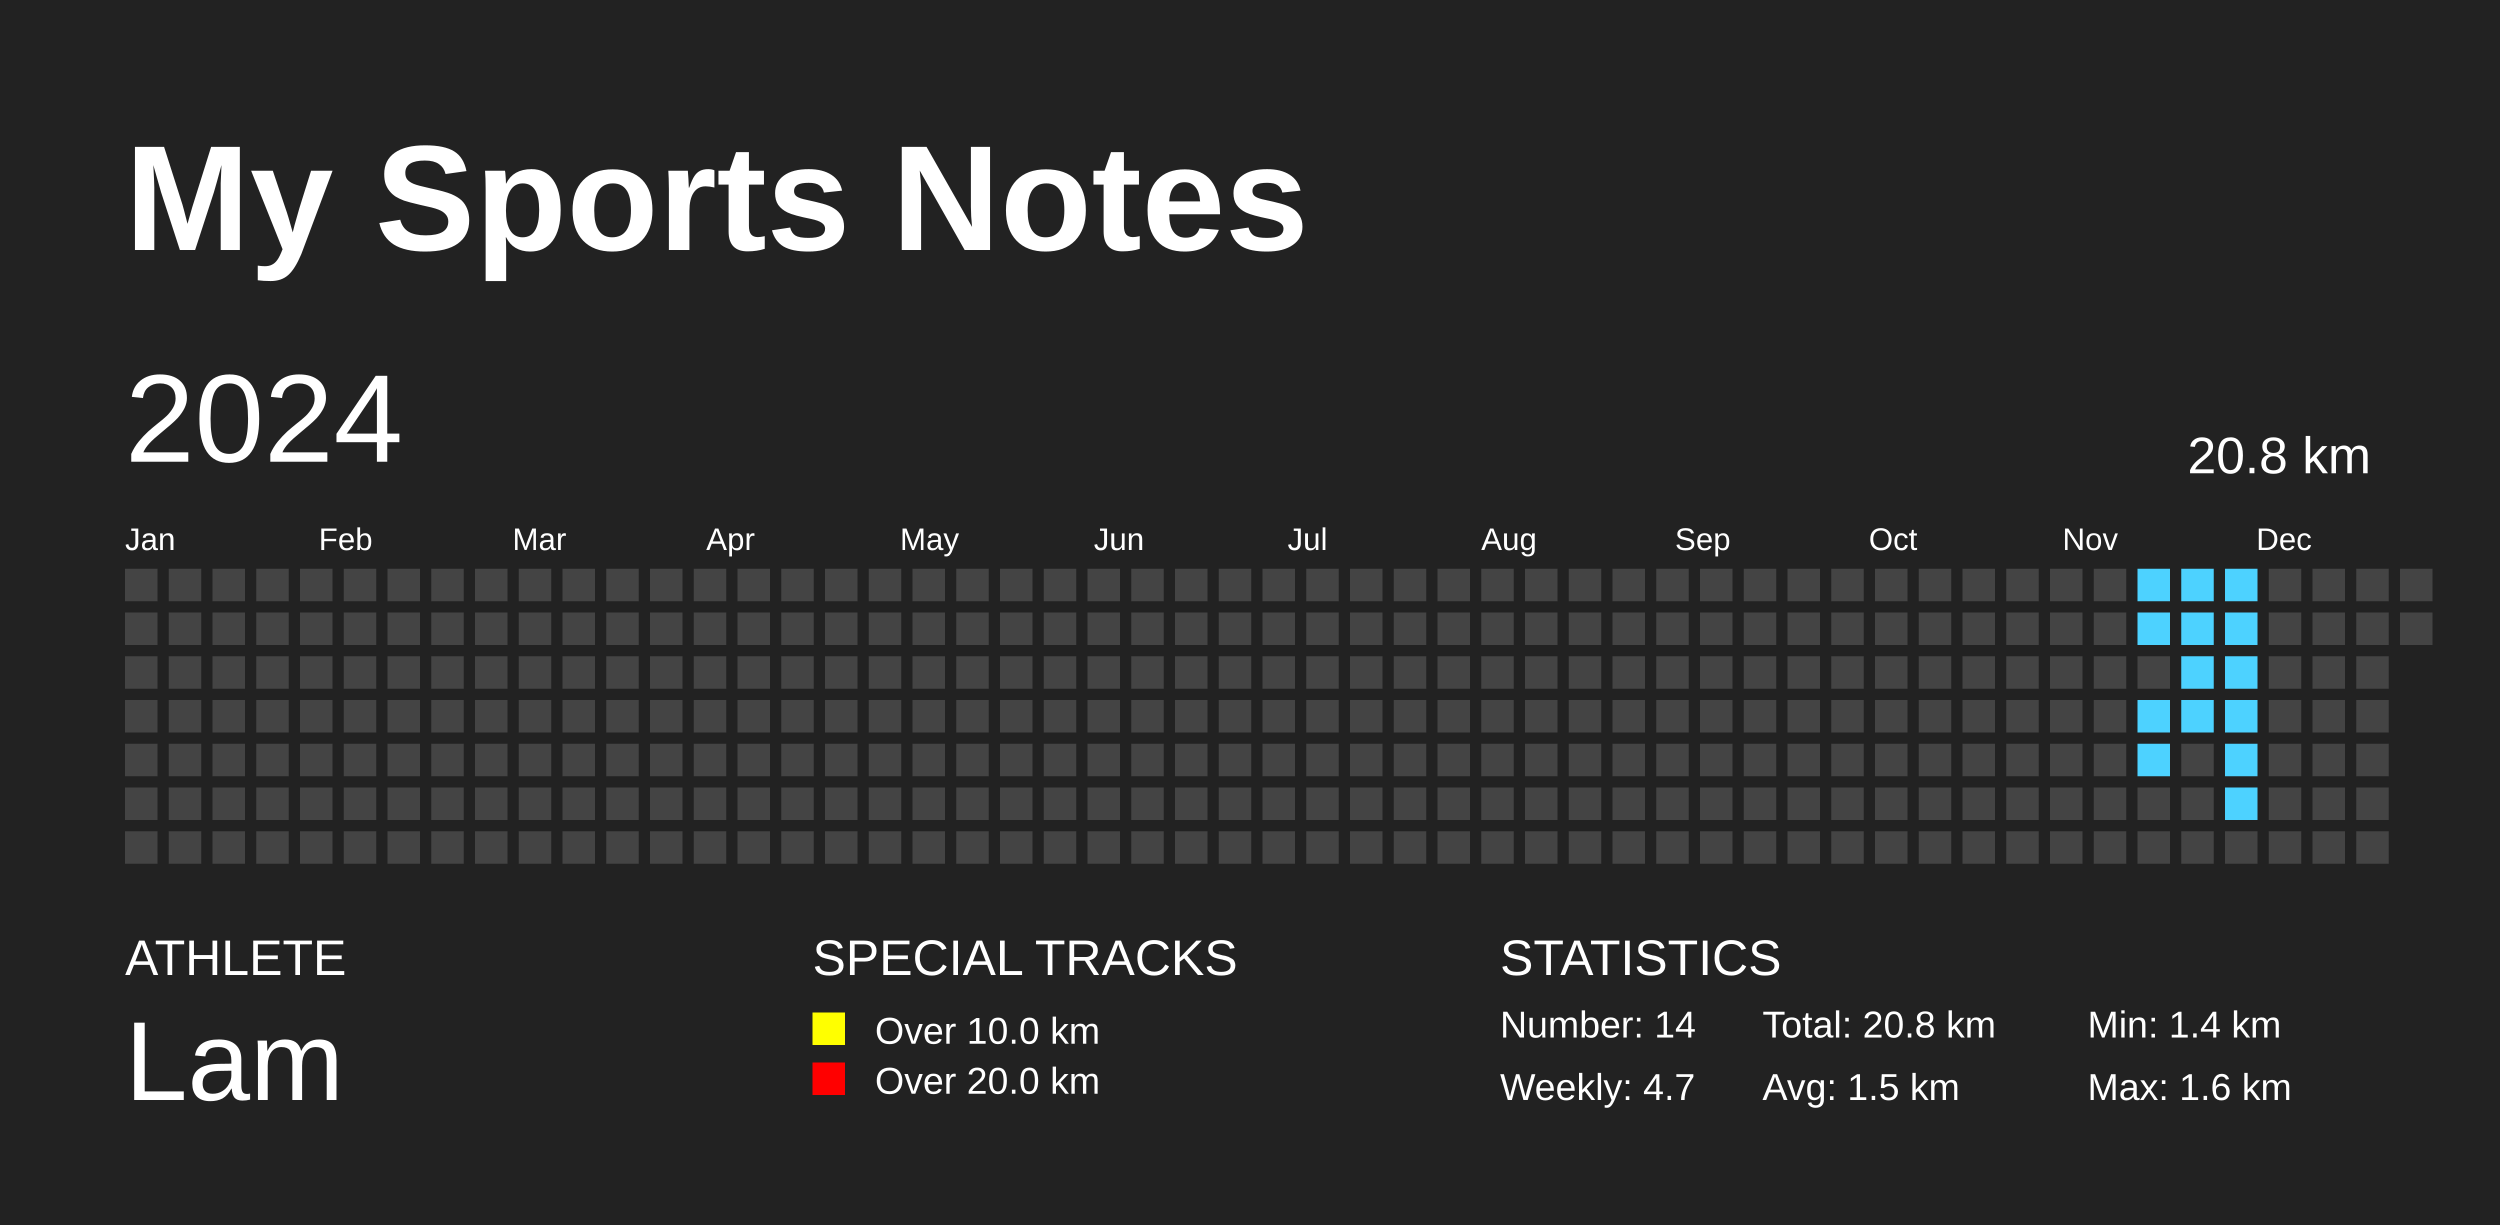
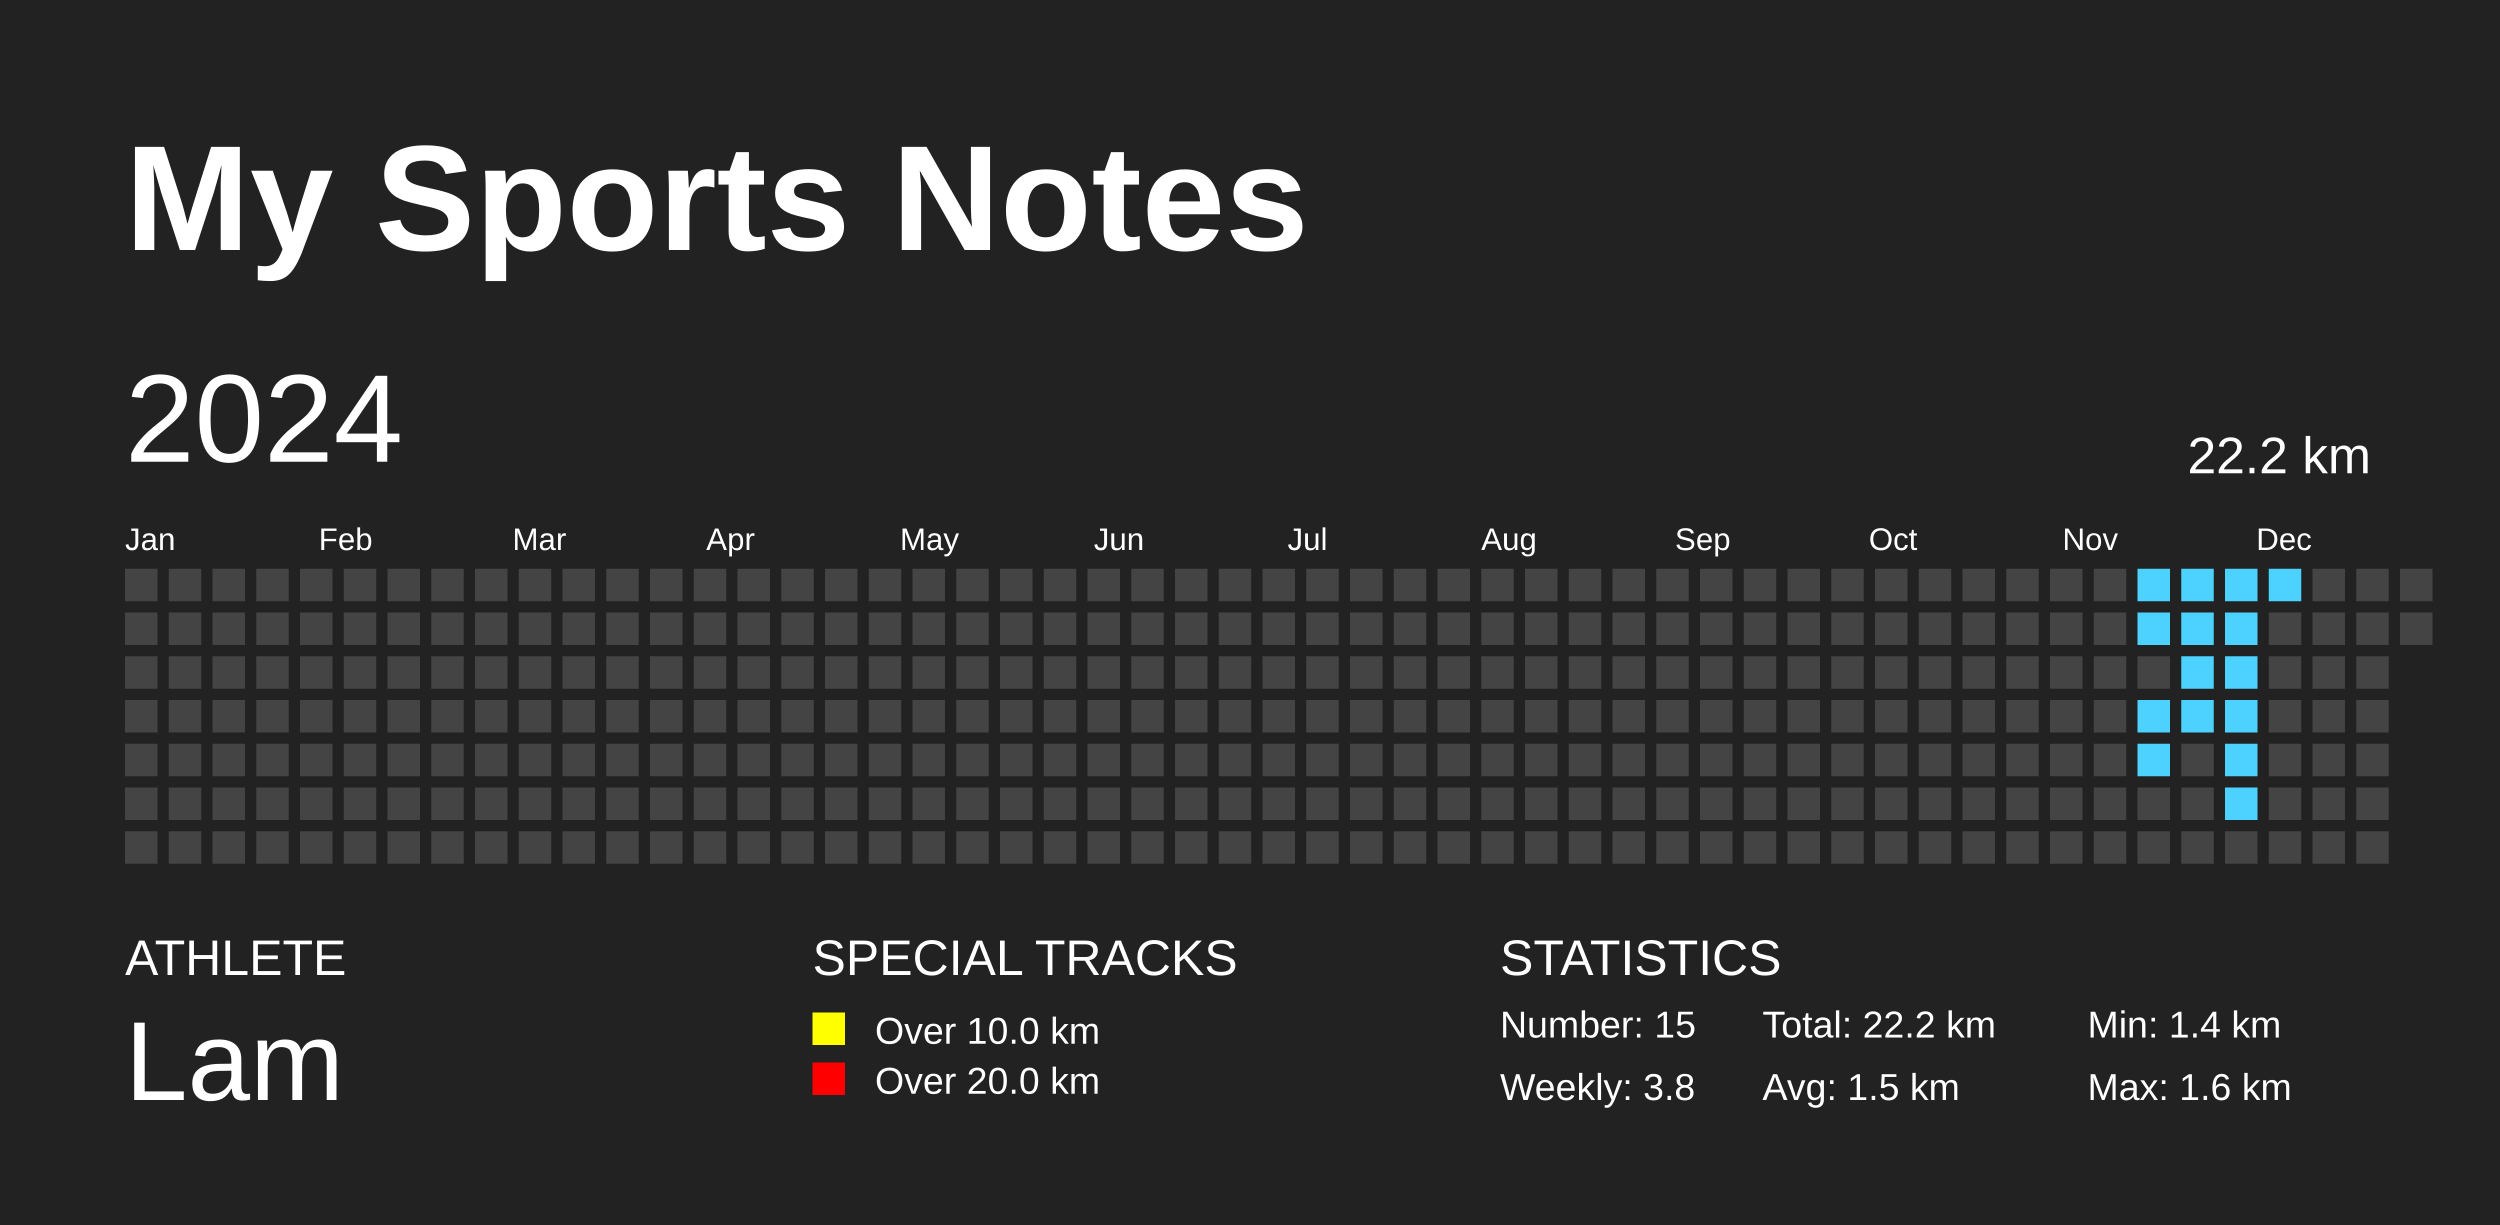
<svg xmlns="http://www.w3.org/2000/svg" baseProfile="full" height="98mm" version="1.1" viewBox="0,0,200,98" width="200mm">
  <defs />
  <rect fill="#222222" height="98" width="200" x="0" y="0" />
  <text fill="#FFFFFF" style="font-size:12px; font-family:Arial; font-weight:bold;" x="10" y="20">My Sports Notes</text>
  <text fill="#FFFFFF" style="font-size:4px; font-family:Arial" x="10" y="78">ATHLETE</text>
  <text fill="#FFFFFF" style="font-size:9px; font-family:Arial" x="10" y="88">Lam</text>
  <text fill="#FFFFFF" style="font-size:4px; font-family:Arial" x="65" y="78">SPECIAL TRACKS</text>
  <rect fill="yellow" height="2.6" width="2.6" x="65" y="81" />
  <text fill="#FFFFFF" style="font-size:3px; font-family:Arial" x="70" y="83.5">Over 10.0 km</text>
  <rect fill="red" height="2.6" width="2.6" x="65" y="85" />
  <text fill="#FFFFFF" style="font-size:3px; font-family:Arial" x="70" y="87.5">Over 20.0 km</text>
  <text fill="#FFFFFF" style="font-size:4px; font-family:Arial" x="120" y="78">STATISTICS</text>
-   <text fill="#FFFFFF" style="font-size:3px; font-family:Arial" x="120" y="83">Number: 14</text>
-   <text fill="#FFFFFF" style="font-size:3px; font-family:Arial" x="120" y="88">Weekly: 4.7</text>
-   <text fill="#FFFFFF" style="font-size:3px; font-family:Arial" x="141" y="83">Total: 20.8 km</text>
+   <text fill="#FFFFFF" style="font-size:3px; font-family:Arial" x="120" y="83">Number: 15</text>
+   <text fill="#FFFFFF" style="font-size:3px; font-family:Arial" x="120" y="88">Weekly: 3.8</text>
+   <text fill="#FFFFFF" style="font-size:3px; font-family:Arial" x="141" y="83">Total: 22.2 km</text>
  <text fill="#FFFFFF" style="font-size:3px; font-family:Arial" x="141" y="88">Avg: 1.5 km</text>
  <text fill="#FFFFFF" style="font-size:3px; font-family:Arial" x="167" y="83">Min: 1.4 km</text>
  <text fill="#FFFFFF" style="font-size:3px; font-family:Arial" x="167" y="88">Max: 1.6 km</text>
  <text dominant-baseline="hanging" fill="#FFFFFF" style="font-size:10.0px; font-family:Arial;" x="10" y="30">2024</text>
-   <text dominant-baseline="hanging" fill="#FFFFFF" style="font-size:4.125px; font-family:Arial;" x="175" y="35">20.8 km</text>
+   <text dominant-baseline="hanging" fill="#FFFFFF" style="font-size:4.125px; font-family:Arial;" x="175" y="35">22.2 km</text>
  <text fill="#FFFFFF" style="font-size:2.5px; font-family:Arial" x="10.0" y="44">Jan</text>
  <text fill="#FFFFFF" style="font-size:2.5px; font-family:Arial" x="25.5" y="44">Feb</text>
  <text fill="#FFFFFF" style="font-size:2.5px; font-family:Arial" x="41.0" y="44">Mar</text>
  <text fill="#FFFFFF" style="font-size:2.5px; font-family:Arial" x="56.5" y="44">Apr</text>
  <text fill="#FFFFFF" style="font-size:2.5px; font-family:Arial" x="72.0" y="44">May</text>
  <text fill="#FFFFFF" style="font-size:2.5px; font-family:Arial" x="87.5" y="44">Jun</text>
  <text fill="#FFFFFF" style="font-size:2.5px; font-family:Arial" x="103.0" y="44">Jul</text>
  <text fill="#FFFFFF" style="font-size:2.5px; font-family:Arial" x="118.5" y="44">Aug</text>
  <text fill="#FFFFFF" style="font-size:2.5px; font-family:Arial" x="134.0" y="44">Sep</text>
  <text fill="#FFFFFF" style="font-size:2.5px; font-family:Arial" x="149.5" y="44">Oct</text>
  <text fill="#FFFFFF" style="font-size:2.5px; font-family:Arial" x="165.0" y="44">Nov</text>
  <text fill="#FFFFFF" style="font-size:2.5px; font-family:Arial" x="180.5" y="44">Dec</text>
  <rect fill="#444444" height="2.6" width="2.6" x="10.0" y="45.5" />
  <rect fill="#444444" height="2.6" width="2.6" x="10.0" y="49.0" />
  <rect fill="#444444" height="2.6" width="2.6" x="10.0" y="52.5" />
  <rect fill="#444444" height="2.6" width="2.6" x="10.0" y="56.0" />
  <rect fill="#444444" height="2.6" width="2.6" x="10.0" y="59.5" />
  <rect fill="#444444" height="2.6" width="2.6" x="10.0" y="63.0" />
  <rect fill="#444444" height="2.6" width="2.6" x="10.0" y="66.5" />
  <rect fill="#444444" height="2.6" width="2.6" x="13.5" y="45.5" />
  <rect fill="#444444" height="2.6" width="2.6" x="13.5" y="49.0" />
  <rect fill="#444444" height="2.6" width="2.6" x="13.5" y="52.5" />
  <rect fill="#444444" height="2.6" width="2.6" x="13.5" y="56.0" />
  <rect fill="#444444" height="2.6" width="2.6" x="13.5" y="59.5" />
  <rect fill="#444444" height="2.6" width="2.6" x="13.5" y="63.0" />
  <rect fill="#444444" height="2.6" width="2.6" x="13.5" y="66.5" />
  <rect fill="#444444" height="2.6" width="2.6" x="17.0" y="45.5" />
  <rect fill="#444444" height="2.6" width="2.6" x="17.0" y="49.0" />
  <rect fill="#444444" height="2.6" width="2.6" x="17.0" y="52.5" />
  <rect fill="#444444" height="2.6" width="2.6" x="17.0" y="56.0" />
  <rect fill="#444444" height="2.6" width="2.6" x="17.0" y="59.5" />
  <rect fill="#444444" height="2.6" width="2.6" x="17.0" y="63.0" />
  <rect fill="#444444" height="2.6" width="2.6" x="17.0" y="66.5" />
  <rect fill="#444444" height="2.6" width="2.6" x="20.5" y="45.5" />
  <rect fill="#444444" height="2.6" width="2.6" x="20.5" y="49.0" />
  <rect fill="#444444" height="2.6" width="2.6" x="20.5" y="52.5" />
  <rect fill="#444444" height="2.6" width="2.6" x="20.5" y="56.0" />
  <rect fill="#444444" height="2.6" width="2.6" x="20.5" y="59.5" />
  <rect fill="#444444" height="2.6" width="2.6" x="20.5" y="63.0" />
  <rect fill="#444444" height="2.6" width="2.6" x="20.5" y="66.5" />
  <rect fill="#444444" height="2.6" width="2.6" x="24.0" y="45.5" />
  <rect fill="#444444" height="2.6" width="2.6" x="24.0" y="49.0" />
  <rect fill="#444444" height="2.6" width="2.6" x="24.0" y="52.5" />
  <rect fill="#444444" height="2.6" width="2.6" x="24.0" y="56.0" />
  <rect fill="#444444" height="2.6" width="2.6" x="24.0" y="59.5" />
  <rect fill="#444444" height="2.6" width="2.6" x="24.0" y="63.0" />
  <rect fill="#444444" height="2.6" width="2.6" x="24.0" y="66.5" />
  <rect fill="#444444" height="2.6" width="2.6" x="27.5" y="45.5" />
  <rect fill="#444444" height="2.6" width="2.6" x="27.5" y="49.0" />
  <rect fill="#444444" height="2.6" width="2.6" x="27.5" y="52.5" />
  <rect fill="#444444" height="2.6" width="2.6" x="27.5" y="56.0" />
  <rect fill="#444444" height="2.6" width="2.6" x="27.5" y="59.5" />
  <rect fill="#444444" height="2.6" width="2.6" x="27.5" y="63.0" />
  <rect fill="#444444" height="2.6" width="2.6" x="27.5" y="66.5" />
  <rect fill="#444444" height="2.6" width="2.6" x="31.0" y="45.5" />
  <rect fill="#444444" height="2.6" width="2.6" x="31.0" y="49.0" />
  <rect fill="#444444" height="2.6" width="2.6" x="31.0" y="52.5" />
  <rect fill="#444444" height="2.6" width="2.6" x="31.0" y="56.0" />
  <rect fill="#444444" height="2.6" width="2.6" x="31.0" y="59.5" />
  <rect fill="#444444" height="2.6" width="2.6" x="31.0" y="63.0" />
  <rect fill="#444444" height="2.6" width="2.6" x="31.0" y="66.5" />
  <rect fill="#444444" height="2.6" width="2.6" x="34.5" y="45.5" />
  <rect fill="#444444" height="2.6" width="2.6" x="34.5" y="49.0" />
  <rect fill="#444444" height="2.6" width="2.6" x="34.5" y="52.5" />
  <rect fill="#444444" height="2.6" width="2.6" x="34.5" y="56.0" />
  <rect fill="#444444" height="2.6" width="2.6" x="34.5" y="59.5" />
  <rect fill="#444444" height="2.6" width="2.6" x="34.5" y="63.0" />
  <rect fill="#444444" height="2.6" width="2.6" x="34.5" y="66.5" />
  <rect fill="#444444" height="2.6" width="2.6" x="38.0" y="45.5" />
  <rect fill="#444444" height="2.6" width="2.6" x="38.0" y="49.0" />
  <rect fill="#444444" height="2.6" width="2.6" x="38.0" y="52.5" />
  <rect fill="#444444" height="2.6" width="2.6" x="38.0" y="56.0" />
  <rect fill="#444444" height="2.6" width="2.6" x="38.0" y="59.5" />
  <rect fill="#444444" height="2.6" width="2.6" x="38.0" y="63.0" />
  <rect fill="#444444" height="2.6" width="2.6" x="38.0" y="66.5" />
  <rect fill="#444444" height="2.6" width="2.6" x="41.5" y="45.5" />
  <rect fill="#444444" height="2.6" width="2.6" x="41.5" y="49.0" />
  <rect fill="#444444" height="2.6" width="2.6" x="41.5" y="52.5" />
  <rect fill="#444444" height="2.6" width="2.6" x="41.5" y="56.0" />
  <rect fill="#444444" height="2.6" width="2.6" x="41.5" y="59.5" />
  <rect fill="#444444" height="2.6" width="2.6" x="41.5" y="63.0" />
  <rect fill="#444444" height="2.6" width="2.6" x="41.5" y="66.5" />
  <rect fill="#444444" height="2.6" width="2.6" x="45.0" y="45.5" />
  <rect fill="#444444" height="2.6" width="2.6" x="45.0" y="49.0" />
  <rect fill="#444444" height="2.6" width="2.6" x="45.0" y="52.5" />
  <rect fill="#444444" height="2.6" width="2.6" x="45.0" y="56.0" />
  <rect fill="#444444" height="2.6" width="2.6" x="45.0" y="59.5" />
  <rect fill="#444444" height="2.6" width="2.6" x="45.0" y="63.0" />
  <rect fill="#444444" height="2.6" width="2.6" x="45.0" y="66.5" />
  <rect fill="#444444" height="2.6" width="2.6" x="48.5" y="45.5" />
  <rect fill="#444444" height="2.6" width="2.6" x="48.5" y="49.0" />
  <rect fill="#444444" height="2.6" width="2.6" x="48.5" y="52.5" />
  <rect fill="#444444" height="2.6" width="2.6" x="48.5" y="56.0" />
  <rect fill="#444444" height="2.6" width="2.6" x="48.5" y="59.5" />
  <rect fill="#444444" height="2.6" width="2.6" x="48.5" y="63.0" />
  <rect fill="#444444" height="2.6" width="2.6" x="48.5" y="66.5" />
  <rect fill="#444444" height="2.6" width="2.6" x="52.0" y="45.5" />
  <rect fill="#444444" height="2.6" width="2.6" x="52.0" y="49.0" />
  <rect fill="#444444" height="2.6" width="2.6" x="52.0" y="52.5" />
  <rect fill="#444444" height="2.6" width="2.6" x="52.0" y="56.0" />
  <rect fill="#444444" height="2.6" width="2.6" x="52.0" y="59.5" />
  <rect fill="#444444" height="2.6" width="2.6" x="52.0" y="63.0" />
  <rect fill="#444444" height="2.6" width="2.6" x="52.0" y="66.5" />
  <rect fill="#444444" height="2.6" width="2.6" x="55.5" y="45.5" />
  <rect fill="#444444" height="2.6" width="2.6" x="55.5" y="49.0" />
  <rect fill="#444444" height="2.6" width="2.6" x="55.5" y="52.5" />
  <rect fill="#444444" height="2.6" width="2.6" x="55.5" y="56.0" />
  <rect fill="#444444" height="2.6" width="2.6" x="55.5" y="59.5" />
  <rect fill="#444444" height="2.6" width="2.6" x="55.5" y="63.0" />
  <rect fill="#444444" height="2.6" width="2.6" x="55.5" y="66.5" />
  <rect fill="#444444" height="2.6" width="2.6" x="59.0" y="45.5" />
  <rect fill="#444444" height="2.6" width="2.6" x="59.0" y="49.0" />
  <rect fill="#444444" height="2.6" width="2.6" x="59.0" y="52.5" />
  <rect fill="#444444" height="2.6" width="2.6" x="59.0" y="56.0" />
  <rect fill="#444444" height="2.6" width="2.6" x="59.0" y="59.5" />
  <rect fill="#444444" height="2.6" width="2.6" x="59.0" y="63.0" />
  <rect fill="#444444" height="2.6" width="2.6" x="59.0" y="66.5" />
  <rect fill="#444444" height="2.6" width="2.6" x="62.5" y="45.5" />
  <rect fill="#444444" height="2.6" width="2.6" x="62.5" y="49.0" />
  <rect fill="#444444" height="2.6" width="2.6" x="62.5" y="52.5" />
  <rect fill="#444444" height="2.6" width="2.6" x="62.5" y="56.0" />
  <rect fill="#444444" height="2.6" width="2.6" x="62.5" y="59.5" />
  <rect fill="#444444" height="2.6" width="2.6" x="62.5" y="63.0" />
  <rect fill="#444444" height="2.6" width="2.6" x="62.5" y="66.5" />
  <rect fill="#444444" height="2.6" width="2.6" x="66.0" y="45.5" />
  <rect fill="#444444" height="2.6" width="2.6" x="66.0" y="49.0" />
  <rect fill="#444444" height="2.6" width="2.6" x="66.0" y="52.5" />
  <rect fill="#444444" height="2.6" width="2.6" x="66.0" y="56.0" />
  <rect fill="#444444" height="2.6" width="2.6" x="66.0" y="59.5" />
  <rect fill="#444444" height="2.6" width="2.6" x="66.0" y="63.0" />
  <rect fill="#444444" height="2.6" width="2.6" x="66.0" y="66.5" />
  <rect fill="#444444" height="2.6" width="2.6" x="69.5" y="45.5" />
  <rect fill="#444444" height="2.6" width="2.6" x="69.5" y="49.0" />
  <rect fill="#444444" height="2.6" width="2.6" x="69.5" y="52.5" />
  <rect fill="#444444" height="2.6" width="2.6" x="69.5" y="56.0" />
  <rect fill="#444444" height="2.6" width="2.6" x="69.5" y="59.5" />
  <rect fill="#444444" height="2.6" width="2.6" x="69.5" y="63.0" />
  <rect fill="#444444" height="2.6" width="2.6" x="69.5" y="66.5" />
  <rect fill="#444444" height="2.6" width="2.6" x="73.0" y="45.5" />
  <rect fill="#444444" height="2.6" width="2.6" x="73.0" y="49.0" />
  <rect fill="#444444" height="2.6" width="2.6" x="73.0" y="52.5" />
  <rect fill="#444444" height="2.6" width="2.6" x="73.0" y="56.0" />
  <rect fill="#444444" height="2.6" width="2.6" x="73.0" y="59.5" />
  <rect fill="#444444" height="2.6" width="2.6" x="73.0" y="63.0" />
  <rect fill="#444444" height="2.6" width="2.6" x="73.0" y="66.5" />
  <rect fill="#444444" height="2.6" width="2.6" x="76.5" y="45.5" />
  <rect fill="#444444" height="2.6" width="2.6" x="76.5" y="49.0" />
  <rect fill="#444444" height="2.6" width="2.6" x="76.5" y="52.5" />
  <rect fill="#444444" height="2.6" width="2.6" x="76.5" y="56.0" />
  <rect fill="#444444" height="2.6" width="2.6" x="76.5" y="59.5" />
  <rect fill="#444444" height="2.6" width="2.6" x="76.5" y="63.0" />
  <rect fill="#444444" height="2.6" width="2.6" x="76.5" y="66.5" />
  <rect fill="#444444" height="2.6" width="2.6" x="80.0" y="45.5" />
  <rect fill="#444444" height="2.6" width="2.6" x="80.0" y="49.0" />
  <rect fill="#444444" height="2.6" width="2.6" x="80.0" y="52.5" />
  <rect fill="#444444" height="2.6" width="2.6" x="80.0" y="56.0" />
  <rect fill="#444444" height="2.6" width="2.6" x="80.0" y="59.5" />
  <rect fill="#444444" height="2.6" width="2.6" x="80.0" y="63.0" />
  <rect fill="#444444" height="2.6" width="2.6" x="80.0" y="66.5" />
  <rect fill="#444444" height="2.6" width="2.6" x="83.5" y="45.5" />
  <rect fill="#444444" height="2.6" width="2.6" x="83.5" y="49.0" />
  <rect fill="#444444" height="2.6" width="2.6" x="83.5" y="52.5" />
  <rect fill="#444444" height="2.6" width="2.6" x="83.5" y="56.0" />
  <rect fill="#444444" height="2.6" width="2.6" x="83.5" y="59.5" />
  <rect fill="#444444" height="2.6" width="2.6" x="83.5" y="63.0" />
  <rect fill="#444444" height="2.6" width="2.6" x="83.5" y="66.5" />
  <rect fill="#444444" height="2.6" width="2.6" x="87.0" y="45.5" />
  <rect fill="#444444" height="2.6" width="2.6" x="87.0" y="49.0" />
  <rect fill="#444444" height="2.6" width="2.6" x="87.0" y="52.5" />
  <rect fill="#444444" height="2.6" width="2.6" x="87.0" y="56.0" />
  <rect fill="#444444" height="2.6" width="2.6" x="87.0" y="59.5" />
  <rect fill="#444444" height="2.6" width="2.6" x="87.0" y="63.0" />
  <rect fill="#444444" height="2.6" width="2.6" x="87.0" y="66.5" />
  <rect fill="#444444" height="2.6" width="2.6" x="90.5" y="45.5" />
  <rect fill="#444444" height="2.6" width="2.6" x="90.5" y="49.0" />
  <rect fill="#444444" height="2.6" width="2.6" x="90.5" y="52.5" />
  <rect fill="#444444" height="2.6" width="2.6" x="90.5" y="56.0" />
  <rect fill="#444444" height="2.6" width="2.6" x="90.5" y="59.5" />
  <rect fill="#444444" height="2.6" width="2.6" x="90.5" y="63.0" />
  <rect fill="#444444" height="2.6" width="2.6" x="90.5" y="66.5" />
  <rect fill="#444444" height="2.6" width="2.6" x="94.0" y="45.5" />
  <rect fill="#444444" height="2.6" width="2.6" x="94.0" y="49.0" />
  <rect fill="#444444" height="2.6" width="2.6" x="94.0" y="52.5" />
  <rect fill="#444444" height="2.6" width="2.6" x="94.0" y="56.0" />
  <rect fill="#444444" height="2.6" width="2.6" x="94.0" y="59.5" />
  <rect fill="#444444" height="2.6" width="2.6" x="94.0" y="63.0" />
  <rect fill="#444444" height="2.6" width="2.6" x="94.0" y="66.5" />
  <rect fill="#444444" height="2.6" width="2.6" x="97.5" y="45.5" />
  <rect fill="#444444" height="2.6" width="2.6" x="97.5" y="49.0" />
  <rect fill="#444444" height="2.6" width="2.6" x="97.5" y="52.5" />
  <rect fill="#444444" height="2.6" width="2.6" x="97.5" y="56.0" />
  <rect fill="#444444" height="2.6" width="2.6" x="97.5" y="59.5" />
  <rect fill="#444444" height="2.6" width="2.6" x="97.5" y="63.0" />
  <rect fill="#444444" height="2.6" width="2.6" x="97.5" y="66.5" />
  <rect fill="#444444" height="2.6" width="2.6" x="101.0" y="45.5" />
  <rect fill="#444444" height="2.6" width="2.6" x="101.0" y="49.0" />
  <rect fill="#444444" height="2.6" width="2.6" x="101.0" y="52.5" />
  <rect fill="#444444" height="2.6" width="2.6" x="101.0" y="56.0" />
  <rect fill="#444444" height="2.6" width="2.6" x="101.0" y="59.5" />
  <rect fill="#444444" height="2.6" width="2.6" x="101.0" y="63.0" />
  <rect fill="#444444" height="2.6" width="2.6" x="101.0" y="66.5" />
  <rect fill="#444444" height="2.6" width="2.6" x="104.5" y="45.5" />
  <rect fill="#444444" height="2.6" width="2.6" x="104.5" y="49.0" />
  <rect fill="#444444" height="2.6" width="2.6" x="104.5" y="52.5" />
  <rect fill="#444444" height="2.6" width="2.6" x="104.5" y="56.0" />
  <rect fill="#444444" height="2.6" width="2.6" x="104.5" y="59.5" />
  <rect fill="#444444" height="2.6" width="2.6" x="104.5" y="63.0" />
  <rect fill="#444444" height="2.6" width="2.6" x="104.5" y="66.5" />
  <rect fill="#444444" height="2.6" width="2.6" x="108.0" y="45.5" />
  <rect fill="#444444" height="2.6" width="2.6" x="108.0" y="49.0" />
  <rect fill="#444444" height="2.6" width="2.6" x="108.0" y="52.5" />
  <rect fill="#444444" height="2.6" width="2.6" x="108.0" y="56.0" />
  <rect fill="#444444" height="2.6" width="2.6" x="108.0" y="59.5" />
  <rect fill="#444444" height="2.6" width="2.6" x="108.0" y="63.0" />
  <rect fill="#444444" height="2.6" width="2.6" x="108.0" y="66.5" />
  <rect fill="#444444" height="2.6" width="2.6" x="111.5" y="45.5" />
  <rect fill="#444444" height="2.6" width="2.6" x="111.5" y="49.0" />
  <rect fill="#444444" height="2.6" width="2.6" x="111.5" y="52.5" />
  <rect fill="#444444" height="2.6" width="2.6" x="111.5" y="56.0" />
  <rect fill="#444444" height="2.6" width="2.6" x="111.5" y="59.5" />
  <rect fill="#444444" height="2.6" width="2.6" x="111.5" y="63.0" />
  <rect fill="#444444" height="2.6" width="2.6" x="111.5" y="66.5" />
  <rect fill="#444444" height="2.6" width="2.6" x="115.0" y="45.5" />
  <rect fill="#444444" height="2.6" width="2.6" x="115.0" y="49.0" />
  <rect fill="#444444" height="2.6" width="2.6" x="115.0" y="52.5" />
  <rect fill="#444444" height="2.6" width="2.6" x="115.0" y="56.0" />
  <rect fill="#444444" height="2.6" width="2.6" x="115.0" y="59.5" />
  <rect fill="#444444" height="2.6" width="2.6" x="115.0" y="63.0" />
  <rect fill="#444444" height="2.6" width="2.6" x="115.0" y="66.5" />
  <rect fill="#444444" height="2.6" width="2.6" x="118.5" y="45.5" />
  <rect fill="#444444" height="2.6" width="2.6" x="118.5" y="49.0" />
  <rect fill="#444444" height="2.6" width="2.6" x="118.5" y="52.5" />
  <rect fill="#444444" height="2.6" width="2.6" x="118.5" y="56.0" />
  <rect fill="#444444" height="2.6" width="2.6" x="118.5" y="59.5" />
  <rect fill="#444444" height="2.6" width="2.6" x="118.5" y="63.0" />
  <rect fill="#444444" height="2.6" width="2.6" x="118.5" y="66.5" />
  <rect fill="#444444" height="2.6" width="2.6" x="122.0" y="45.5" />
  <rect fill="#444444" height="2.6" width="2.6" x="122.0" y="49.0" />
  <rect fill="#444444" height="2.6" width="2.6" x="122.0" y="52.5" />
  <rect fill="#444444" height="2.6" width="2.6" x="122.0" y="56.0" />
  <rect fill="#444444" height="2.6" width="2.6" x="122.0" y="59.5" />
  <rect fill="#444444" height="2.6" width="2.6" x="122.0" y="63.0" />
  <rect fill="#444444" height="2.6" width="2.6" x="122.0" y="66.5" />
  <rect fill="#444444" height="2.6" width="2.6" x="125.5" y="45.5" />
  <rect fill="#444444" height="2.6" width="2.6" x="125.5" y="49.0" />
  <rect fill="#444444" height="2.6" width="2.6" x="125.5" y="52.5" />
  <rect fill="#444444" height="2.6" width="2.6" x="125.5" y="56.0" />
  <rect fill="#444444" height="2.6" width="2.6" x="125.5" y="59.5" />
  <rect fill="#444444" height="2.6" width="2.6" x="125.5" y="63.0" />
  <rect fill="#444444" height="2.6" width="2.6" x="125.5" y="66.5" />
  <rect fill="#444444" height="2.6" width="2.6" x="129.0" y="45.5" />
  <rect fill="#444444" height="2.6" width="2.6" x="129.0" y="49.0" />
  <rect fill="#444444" height="2.6" width="2.6" x="129.0" y="52.5" />
  <rect fill="#444444" height="2.6" width="2.6" x="129.0" y="56.0" />
  <rect fill="#444444" height="2.6" width="2.6" x="129.0" y="59.5" />
  <rect fill="#444444" height="2.6" width="2.6" x="129.0" y="63.0" />
  <rect fill="#444444" height="2.6" width="2.6" x="129.0" y="66.5" />
  <rect fill="#444444" height="2.6" width="2.6" x="132.5" y="45.5" />
  <rect fill="#444444" height="2.6" width="2.6" x="132.5" y="49.0" />
  <rect fill="#444444" height="2.6" width="2.6" x="132.5" y="52.5" />
  <rect fill="#444444" height="2.6" width="2.6" x="132.5" y="56.0" />
  <rect fill="#444444" height="2.6" width="2.6" x="132.5" y="59.5" />
  <rect fill="#444444" height="2.6" width="2.6" x="132.5" y="63.0" />
  <rect fill="#444444" height="2.6" width="2.6" x="132.5" y="66.5" />
  <rect fill="#444444" height="2.6" width="2.6" x="136.0" y="45.5" />
  <rect fill="#444444" height="2.6" width="2.6" x="136.0" y="49.0" />
  <rect fill="#444444" height="2.6" width="2.6" x="136.0" y="52.5" />
  <rect fill="#444444" height="2.6" width="2.6" x="136.0" y="56.0" />
  <rect fill="#444444" height="2.6" width="2.6" x="136.0" y="59.5" />
  <rect fill="#444444" height="2.6" width="2.6" x="136.0" y="63.0" />
  <rect fill="#444444" height="2.6" width="2.6" x="136.0" y="66.5" />
  <rect fill="#444444" height="2.6" width="2.6" x="139.5" y="45.5" />
  <rect fill="#444444" height="2.6" width="2.6" x="139.5" y="49.0" />
  <rect fill="#444444" height="2.6" width="2.6" x="139.5" y="52.5" />
  <rect fill="#444444" height="2.6" width="2.6" x="139.5" y="56.0" />
  <rect fill="#444444" height="2.6" width="2.6" x="139.5" y="59.5" />
  <rect fill="#444444" height="2.6" width="2.6" x="139.5" y="63.0" />
  <rect fill="#444444" height="2.6" width="2.6" x="139.5" y="66.5" />
  <rect fill="#444444" height="2.6" width="2.6" x="143.0" y="45.5" />
  <rect fill="#444444" height="2.6" width="2.6" x="143.0" y="49.0" />
  <rect fill="#444444" height="2.6" width="2.6" x="143.0" y="52.5" />
  <rect fill="#444444" height="2.6" width="2.6" x="143.0" y="56.0" />
  <rect fill="#444444" height="2.6" width="2.6" x="143.0" y="59.5" />
  <rect fill="#444444" height="2.6" width="2.6" x="143.0" y="63.0" />
  <rect fill="#444444" height="2.6" width="2.6" x="143.0" y="66.5" />
  <rect fill="#444444" height="2.6" width="2.6" x="146.5" y="45.5" />
  <rect fill="#444444" height="2.6" width="2.6" x="146.5" y="49.0" />
  <rect fill="#444444" height="2.6" width="2.6" x="146.5" y="52.5" />
  <rect fill="#444444" height="2.6" width="2.6" x="146.5" y="56.0" />
  <rect fill="#444444" height="2.6" width="2.6" x="146.5" y="59.5" />
  <rect fill="#444444" height="2.6" width="2.6" x="146.5" y="63.0" />
  <rect fill="#444444" height="2.6" width="2.6" x="146.5" y="66.5" />
  <rect fill="#444444" height="2.6" width="2.6" x="150.0" y="45.5" />
  <rect fill="#444444" height="2.6" width="2.6" x="150.0" y="49.0" />
  <rect fill="#444444" height="2.6" width="2.6" x="150.0" y="52.5" />
  <rect fill="#444444" height="2.6" width="2.6" x="150.0" y="56.0" />
  <rect fill="#444444" height="2.6" width="2.6" x="150.0" y="59.5" />
  <rect fill="#444444" height="2.6" width="2.6" x="150.0" y="63.0" />
  <rect fill="#444444" height="2.6" width="2.6" x="150.0" y="66.5" />
  <rect fill="#444444" height="2.6" width="2.6" x="153.5" y="45.5" />
  <rect fill="#444444" height="2.6" width="2.6" x="153.5" y="49.0" />
  <rect fill="#444444" height="2.6" width="2.6" x="153.5" y="52.5" />
  <rect fill="#444444" height="2.6" width="2.6" x="153.5" y="56.0" />
  <rect fill="#444444" height="2.6" width="2.6" x="153.5" y="59.5" />
  <rect fill="#444444" height="2.6" width="2.6" x="153.5" y="63.0" />
  <rect fill="#444444" height="2.6" width="2.6" x="153.5" y="66.5" />
  <rect fill="#444444" height="2.6" width="2.6" x="157.0" y="45.5" />
  <rect fill="#444444" height="2.6" width="2.6" x="157.0" y="49.0" />
  <rect fill="#444444" height="2.6" width="2.6" x="157.0" y="52.5" />
  <rect fill="#444444" height="2.6" width="2.6" x="157.0" y="56.0" />
  <rect fill="#444444" height="2.6" width="2.6" x="157.0" y="59.5" />
  <rect fill="#444444" height="2.6" width="2.6" x="157.0" y="63.0" />
  <rect fill="#444444" height="2.6" width="2.6" x="157.0" y="66.5" />
  <rect fill="#444444" height="2.6" width="2.6" x="160.5" y="45.5" />
  <rect fill="#444444" height="2.6" width="2.6" x="160.5" y="49.0" />
  <rect fill="#444444" height="2.6" width="2.6" x="160.5" y="52.5" />
  <rect fill="#444444" height="2.6" width="2.6" x="160.5" y="56.0" />
  <rect fill="#444444" height="2.6" width="2.6" x="160.5" y="59.5" />
  <rect fill="#444444" height="2.6" width="2.6" x="160.5" y="63.0" />
  <rect fill="#444444" height="2.6" width="2.6" x="160.5" y="66.5" />
  <rect fill="#444444" height="2.6" width="2.6" x="164.0" y="45.5" />
  <rect fill="#444444" height="2.6" width="2.6" x="164.0" y="49.0" />
  <rect fill="#444444" height="2.6" width="2.6" x="164.0" y="52.5" />
  <rect fill="#444444" height="2.6" width="2.6" x="164.0" y="56.0" />
  <rect fill="#444444" height="2.6" width="2.6" x="164.0" y="59.5" />
  <rect fill="#444444" height="2.6" width="2.6" x="164.0" y="63.0" />
  <rect fill="#444444" height="2.6" width="2.6" x="164.0" y="66.5" />
  <rect fill="#444444" height="2.6" width="2.6" x="167.5" y="45.5" />
  <rect fill="#444444" height="2.6" width="2.6" x="167.5" y="49.0" />
  <rect fill="#444444" height="2.6" width="2.6" x="167.5" y="52.5" />
  <rect fill="#444444" height="2.6" width="2.6" x="167.5" y="56.0" />
  <rect fill="#444444" height="2.6" width="2.6" x="167.5" y="59.5" />
  <rect fill="#444444" height="2.6" width="2.6" x="167.5" y="63.0" />
  <rect fill="#444444" height="2.6" width="2.6" x="167.5" y="66.5" />
  <rect fill="#4DD2FF" height="2.6" width="2.6" x="171.0" y="45.5" />
  <rect fill="#4DD2FF" height="2.6" width="2.6" x="171.0" y="49.0" />
  <rect fill="#444444" height="2.6" width="2.6" x="171.0" y="52.5" />
  <rect fill="#4DD2FF" height="2.6" width="2.6" x="171.0" y="56.0" />
  <rect fill="#4DD2FF" height="2.6" width="2.6" x="171.0" y="59.5" />
  <rect fill="#444444" height="2.6" width="2.6" x="171.0" y="63.0" />
  <rect fill="#444444" height="2.6" width="2.6" x="171.0" y="66.5" />
  <rect fill="#4DD2FF" height="2.6" width="2.6" x="174.5" y="45.5" />
  <rect fill="#4DD2FF" height="2.6" width="2.6" x="174.5" y="49.0" />
  <rect fill="#4DD2FF" height="2.6" width="2.6" x="174.5" y="52.5" />
  <rect fill="#4DD2FF" height="2.6" width="2.6" x="174.5" y="56.0" />
  <rect fill="#444444" height="2.6" width="2.6" x="174.5" y="59.5" />
  <rect fill="#444444" height="2.6" width="2.6" x="174.5" y="63.0" />
  <rect fill="#444444" height="2.6" width="2.6" x="174.5" y="66.5" />
  <rect fill="#4DD2FF" height="2.6" width="2.6" x="178.0" y="45.5" />
  <rect fill="#4DD2FF" height="2.6" width="2.6" x="178.0" y="49.0" />
  <rect fill="#4DD2FF" height="2.6" width="2.6" x="178.0" y="52.5" />
  <rect fill="#4DD2FF" height="2.6" width="2.6" x="178.0" y="56.0" />
  <rect fill="#4DD2FF" height="2.6" width="2.6" x="178.0" y="59.5" />
  <rect fill="#4DD2FF" height="2.6" width="2.6" x="178.0" y="63.0" />
  <rect fill="#444444" height="2.6" width="2.6" x="178.0" y="66.5" />
-   <rect fill="#444444" height="2.6" width="2.6" x="181.5" y="45.5" />
+   <rect fill="#4DD2FF" height="2.6" width="2.6" x="181.5" y="45.5" />
  <rect fill="#444444" height="2.6" width="2.6" x="181.5" y="49.0" />
  <rect fill="#444444" height="2.6" width="2.6" x="181.5" y="52.5" />
  <rect fill="#444444" height="2.6" width="2.6" x="181.5" y="56.0" />
  <rect fill="#444444" height="2.6" width="2.6" x="181.5" y="59.5" />
  <rect fill="#444444" height="2.6" width="2.6" x="181.5" y="63.0" />
  <rect fill="#444444" height="2.6" width="2.6" x="181.5" y="66.5" />
  <rect fill="#444444" height="2.6" width="2.6" x="185.0" y="45.5" />
  <rect fill="#444444" height="2.6" width="2.6" x="185.0" y="49.0" />
  <rect fill="#444444" height="2.6" width="2.6" x="185.0" y="52.5" />
  <rect fill="#444444" height="2.6" width="2.6" x="185.0" y="56.0" />
  <rect fill="#444444" height="2.6" width="2.6" x="185.0" y="59.5" />
  <rect fill="#444444" height="2.6" width="2.6" x="185.0" y="63.0" />
  <rect fill="#444444" height="2.6" width="2.6" x="185.0" y="66.5" />
  <rect fill="#444444" height="2.6" width="2.6" x="188.5" y="45.5" />
  <rect fill="#444444" height="2.6" width="2.6" x="188.5" y="49.0" />
  <rect fill="#444444" height="2.6" width="2.6" x="188.5" y="52.5" />
  <rect fill="#444444" height="2.6" width="2.6" x="188.5" y="56.0" />
  <rect fill="#444444" height="2.6" width="2.6" x="188.5" y="59.5" />
  <rect fill="#444444" height="2.6" width="2.6" x="188.5" y="63.0" />
  <rect fill="#444444" height="2.6" width="2.6" x="188.5" y="66.5" />
  <rect fill="#444444" height="2.6" width="2.6" x="192.0" y="45.5" />
  <rect fill="#444444" height="2.6" width="2.6" x="192.0" y="49.0" />
</svg>
